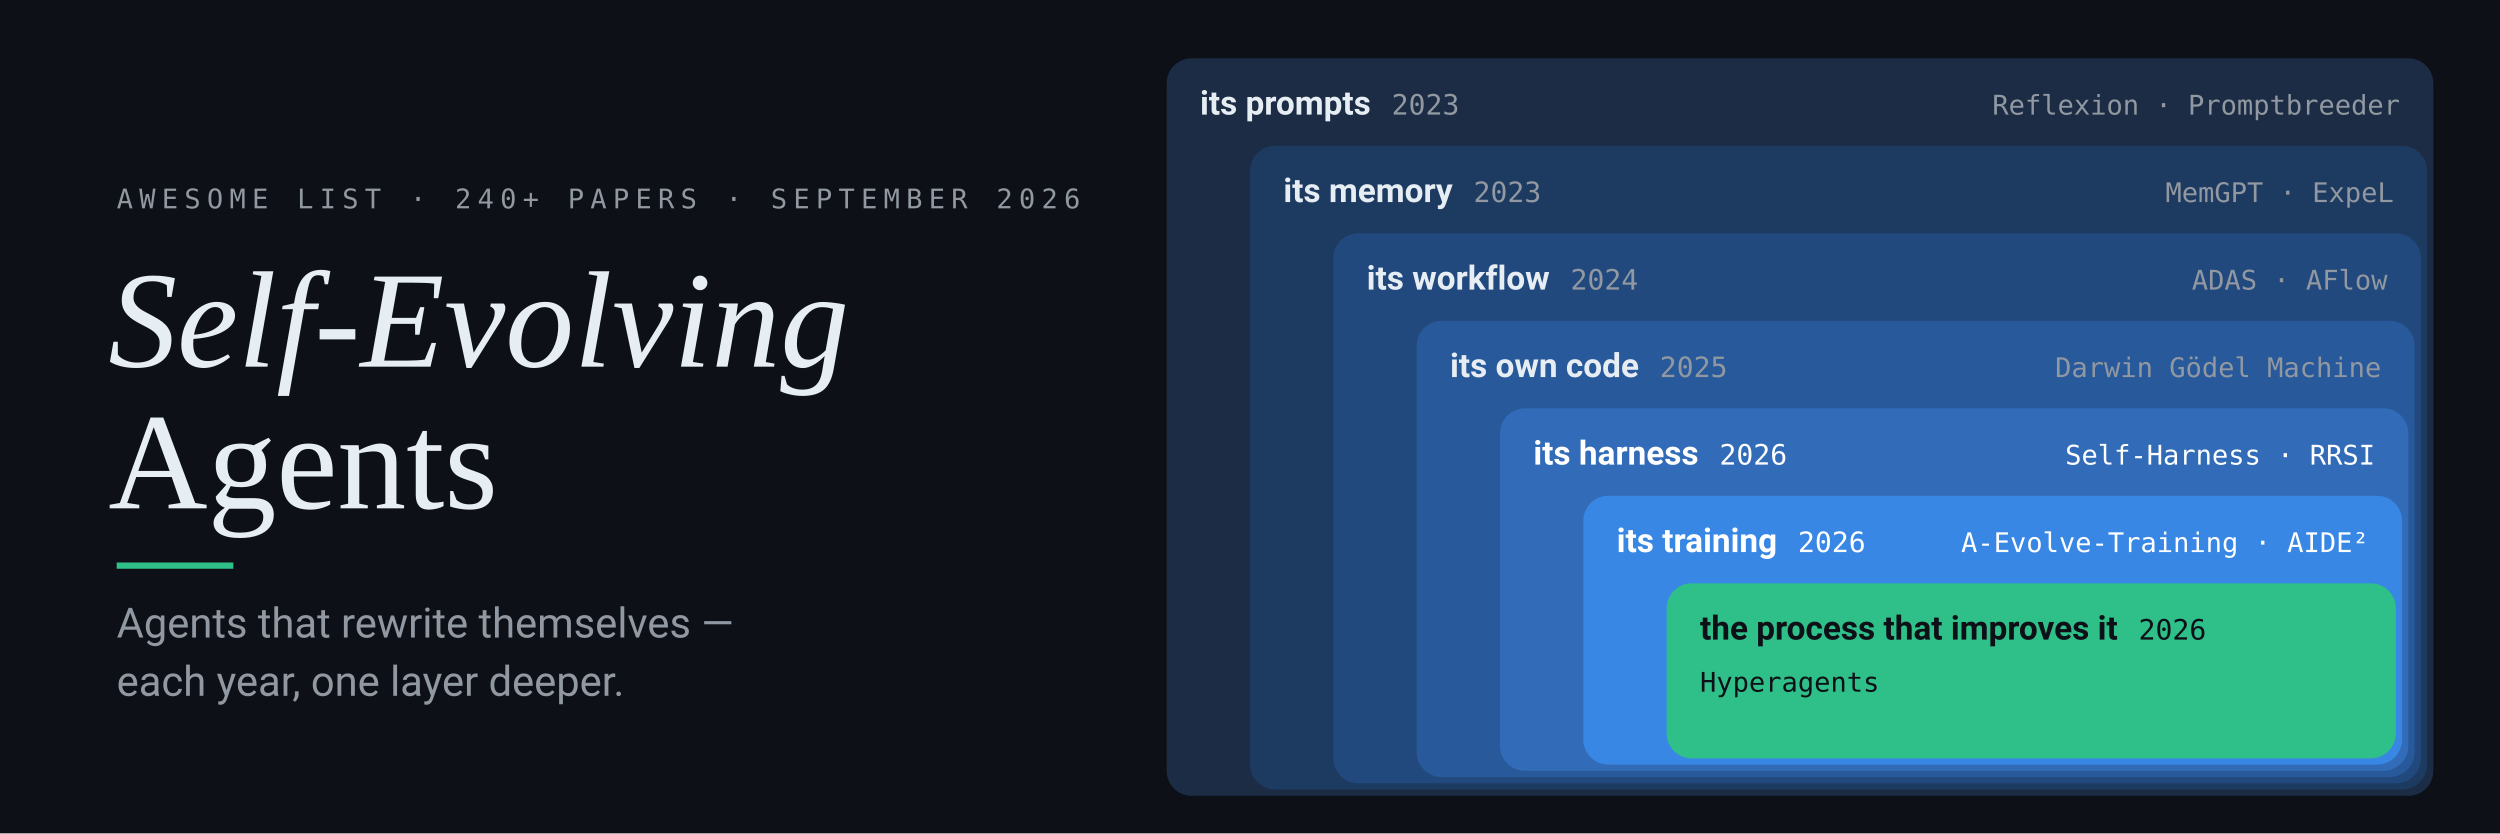
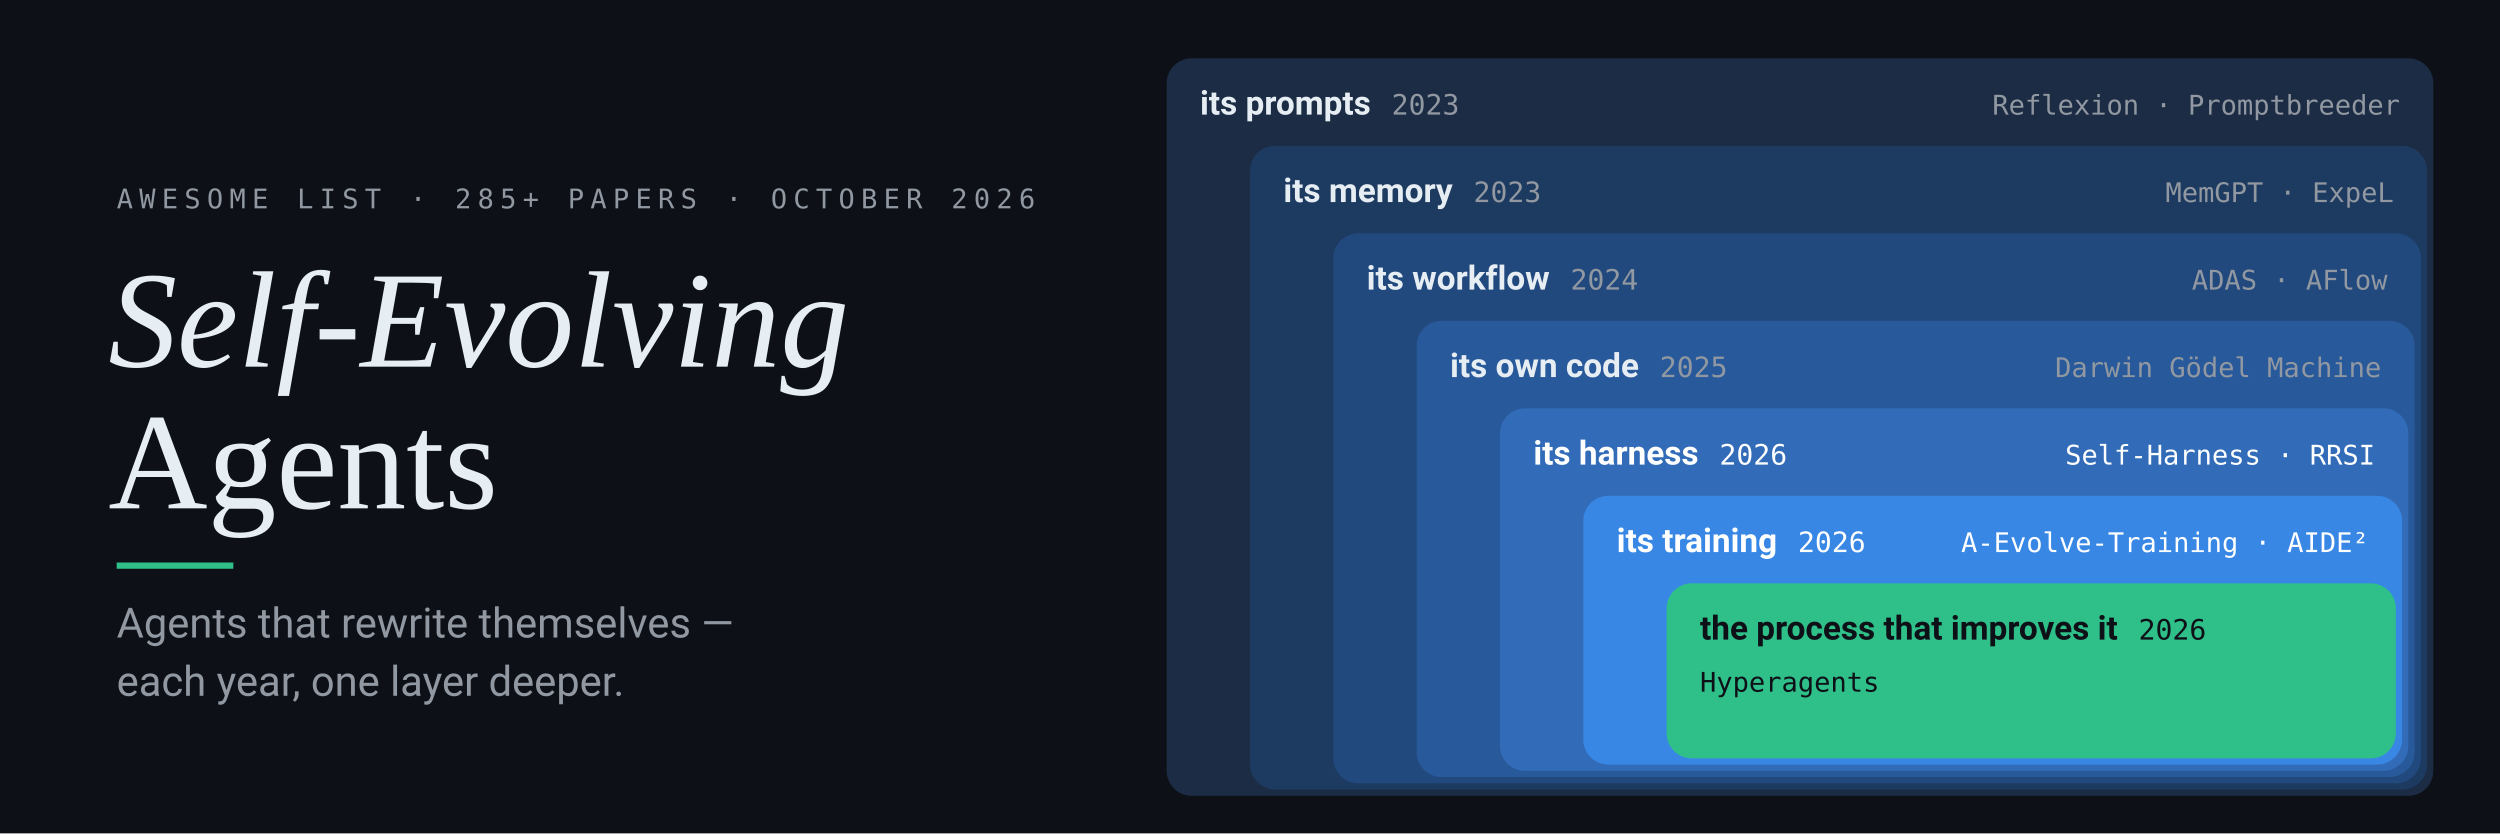
<svg xmlns="http://www.w3.org/2000/svg" width="1200" height="400" viewBox="0 0 1200 400" role="img" aria-label="Awesome Self-Evolving Agents. Concentric layers an agent has learned to rewrite, outermost first: its prompts (2023), its memory (2023), its workflow (2024), its own code (2025), its harness (2026), its training (2026), and at the centre the process that improves it (2026).">
  <rect width="1200" height="400" fill="#0d1117" />
-   <text x="56" y="100" font-family="ui-monospace,SFMono-Regular,Menlo,Consolas,monospace" font-size="13" letter-spacing="3" fill="#9198a1">AWESOME LIST · 240+ PAPERS · SEPTEMBER 2026</text>
+   <text x="56" y="100" font-family="ui-monospace,SFMono-Regular,Menlo,Consolas,monospace" font-size="13" letter-spacing="3" fill="#9198a1">AWESOME LIST · 285+ PAPERS · OCTOBER 2026</text>
  <text x="52" y="176" font-family="Georgia,'Times New Roman',serif" font-size="66" font-style="italic" fill="#e6edf3">Self-Evolving</text>
  <text x="52" y="244" font-family="Georgia,'Times New Roman',serif" font-size="66" fill="#e6edf3">Agents</text>
  <rect x="56" y="270" width="56" height="3" fill="#2fbf88" />
  <text x="56" y="306" font-family="-apple-system,'Segoe UI',Roboto,Helvetica,Arial,sans-serif" font-size="20" fill="#9198a1">Agents that rewrite themselves —</text>
  <text x="56" y="334" font-family="-apple-system,'Segoe UI',Roboto,Helvetica,Arial,sans-serif" font-size="20" fill="#9198a1">each year, one layer deeper.</text>
  <rect x="560" y="28" width="608" height="354" rx="12" fill="#1b2c44" />
  <text x="576" y="55" font-family="-apple-system,'Segoe UI',Roboto,Helvetica,Arial,sans-serif" font-size="16" font-weight="600" fill="#e6edf3">its prompts<tspan font-family="ui-monospace,SFMono-Regular,Menlo,Consolas,monospace" font-weight="400" font-size="13.5" dx="10" fill="#9198a1">2023</tspan>
  </text>
  <text x="1152" y="55" text-anchor="end" font-family="ui-monospace,SFMono-Regular,Menlo,Consolas,monospace" font-size="13" fill="#9198a1">Reflexion · Promptbreeder</text>
  <rect x="600" y="70" width="565" height="309" rx="12" fill="#1d3a60" />
  <text x="616" y="97" font-family="-apple-system,'Segoe UI',Roboto,Helvetica,Arial,sans-serif" font-size="16" font-weight="600" fill="#e6edf3">its memory<tspan font-family="ui-monospace,SFMono-Regular,Menlo,Consolas,monospace" font-weight="400" font-size="13.5" dx="10" fill="#9198a1">2023</tspan>
  </text>
  <text x="1149" y="97" text-anchor="end" font-family="ui-monospace,SFMono-Regular,Menlo,Consolas,monospace" font-size="13" fill="#9198a1">MemGPT · ExpeL</text>
  <rect x="640" y="112" width="522" height="264" rx="12" fill="#21497d" />
  <text x="656" y="139" font-family="-apple-system,'Segoe UI',Roboto,Helvetica,Arial,sans-serif" font-size="16" font-weight="600" fill="#e6edf3">its workflow<tspan font-family="ui-monospace,SFMono-Regular,Menlo,Consolas,monospace" font-weight="400" font-size="13.5" dx="10" fill="#9198a1">2024</tspan>
  </text>
  <text x="1146" y="139" text-anchor="end" font-family="ui-monospace,SFMono-Regular,Menlo,Consolas,monospace" font-size="13" fill="#9198a1">ADAS · AFlow</text>
  <rect x="680" y="154" width="479" height="219" rx="12" fill="#28599a" />
  <text x="696" y="181" font-family="-apple-system,'Segoe UI',Roboto,Helvetica,Arial,sans-serif" font-size="16" font-weight="600" fill="#e6edf3">its own code<tspan font-family="ui-monospace,SFMono-Regular,Menlo,Consolas,monospace" font-weight="400" font-size="13.5" dx="10" fill="#9198a1">2025</tspan>
  </text>
  <text x="1143" y="181" text-anchor="end" font-family="ui-monospace,SFMono-Regular,Menlo,Consolas,monospace" font-size="13" fill="#9198a1">Darwin Gödel Machine</text>
  <rect x="720" y="196" width="436" height="174" rx="12" fill="#326cb8" />
  <text x="736" y="223" font-family="-apple-system,'Segoe UI',Roboto,Helvetica,Arial,sans-serif" font-size="16" font-weight="600" fill="#ffffff">its harness<tspan font-family="ui-monospace,SFMono-Regular,Menlo,Consolas,monospace" font-weight="400" font-size="13.5" dx="10" fill="#ffffff">2026</tspan>
  </text>
  <text x="1140" y="223" text-anchor="end" font-family="ui-monospace,SFMono-Regular,Menlo,Consolas,monospace" font-size="13" fill="#ffffff">Self-Harness · RRSI</text>
  <rect x="760" y="238" width="393" height="129" rx="12" fill="#3987e5" />
  <text x="776" y="265" font-family="-apple-system,'Segoe UI',Roboto,Helvetica,Arial,sans-serif" font-size="16" font-weight="600" fill="#ffffff">its training<tspan font-family="ui-monospace,SFMono-Regular,Menlo,Consolas,monospace" font-weight="400" font-size="13.5" dx="10" fill="#ffffff">2026</tspan>
  </text>
  <text x="1137" y="265" text-anchor="end" font-family="ui-monospace,SFMono-Regular,Menlo,Consolas,monospace" font-size="13" fill="#ffffff">A-Evolve-Training · AIDE²</text>
  <rect x="800" y="280" width="350" height="84" rx="12" fill="#2fbf88" />
  <text x="816" y="307" font-family="-apple-system,'Segoe UI',Roboto,Helvetica,Arial,sans-serif" font-size="16" font-weight="600" fill="#0d1117">the process that improves it<tspan font-family="ui-monospace,SFMono-Regular,Menlo,Consolas,monospace" font-weight="400" font-size="13.5" dx="10" fill="#0d1117">2026</tspan>
  </text>
  <text x="816" y="332" font-family="ui-monospace,SFMono-Regular,Menlo,Consolas,monospace" font-size="13" fill="#0d1117">Hyperagents</text>
</svg>
